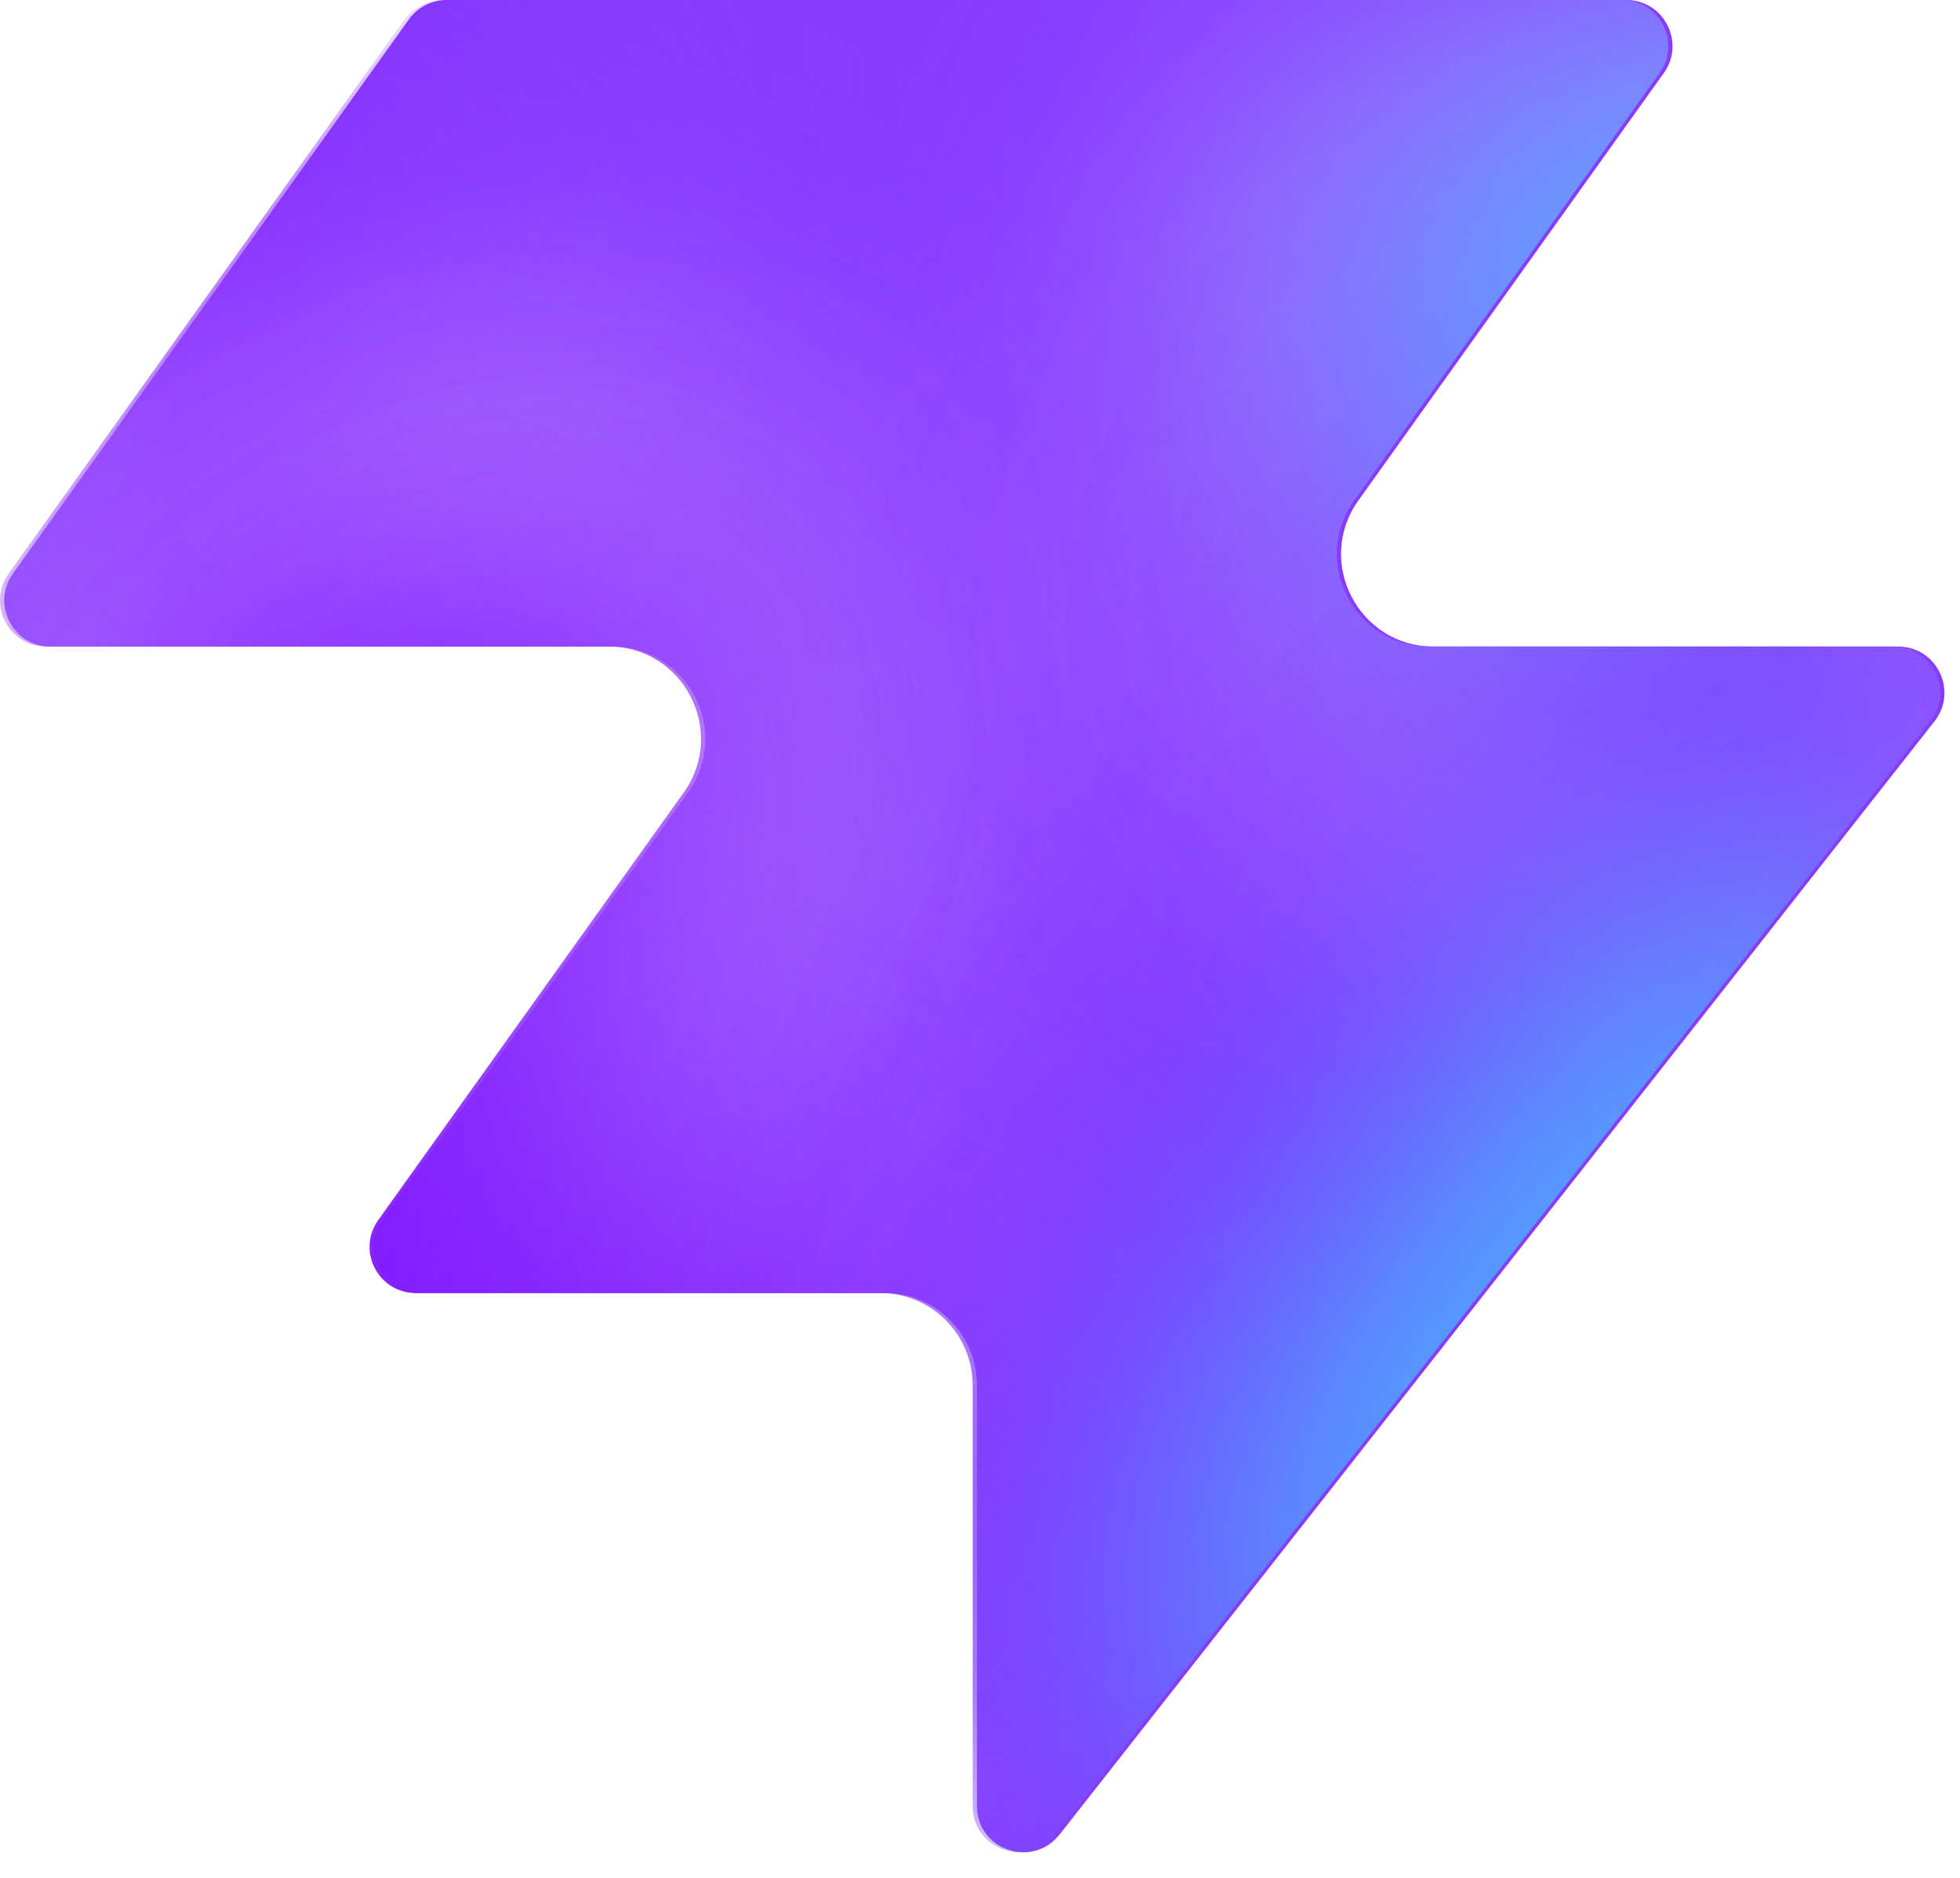
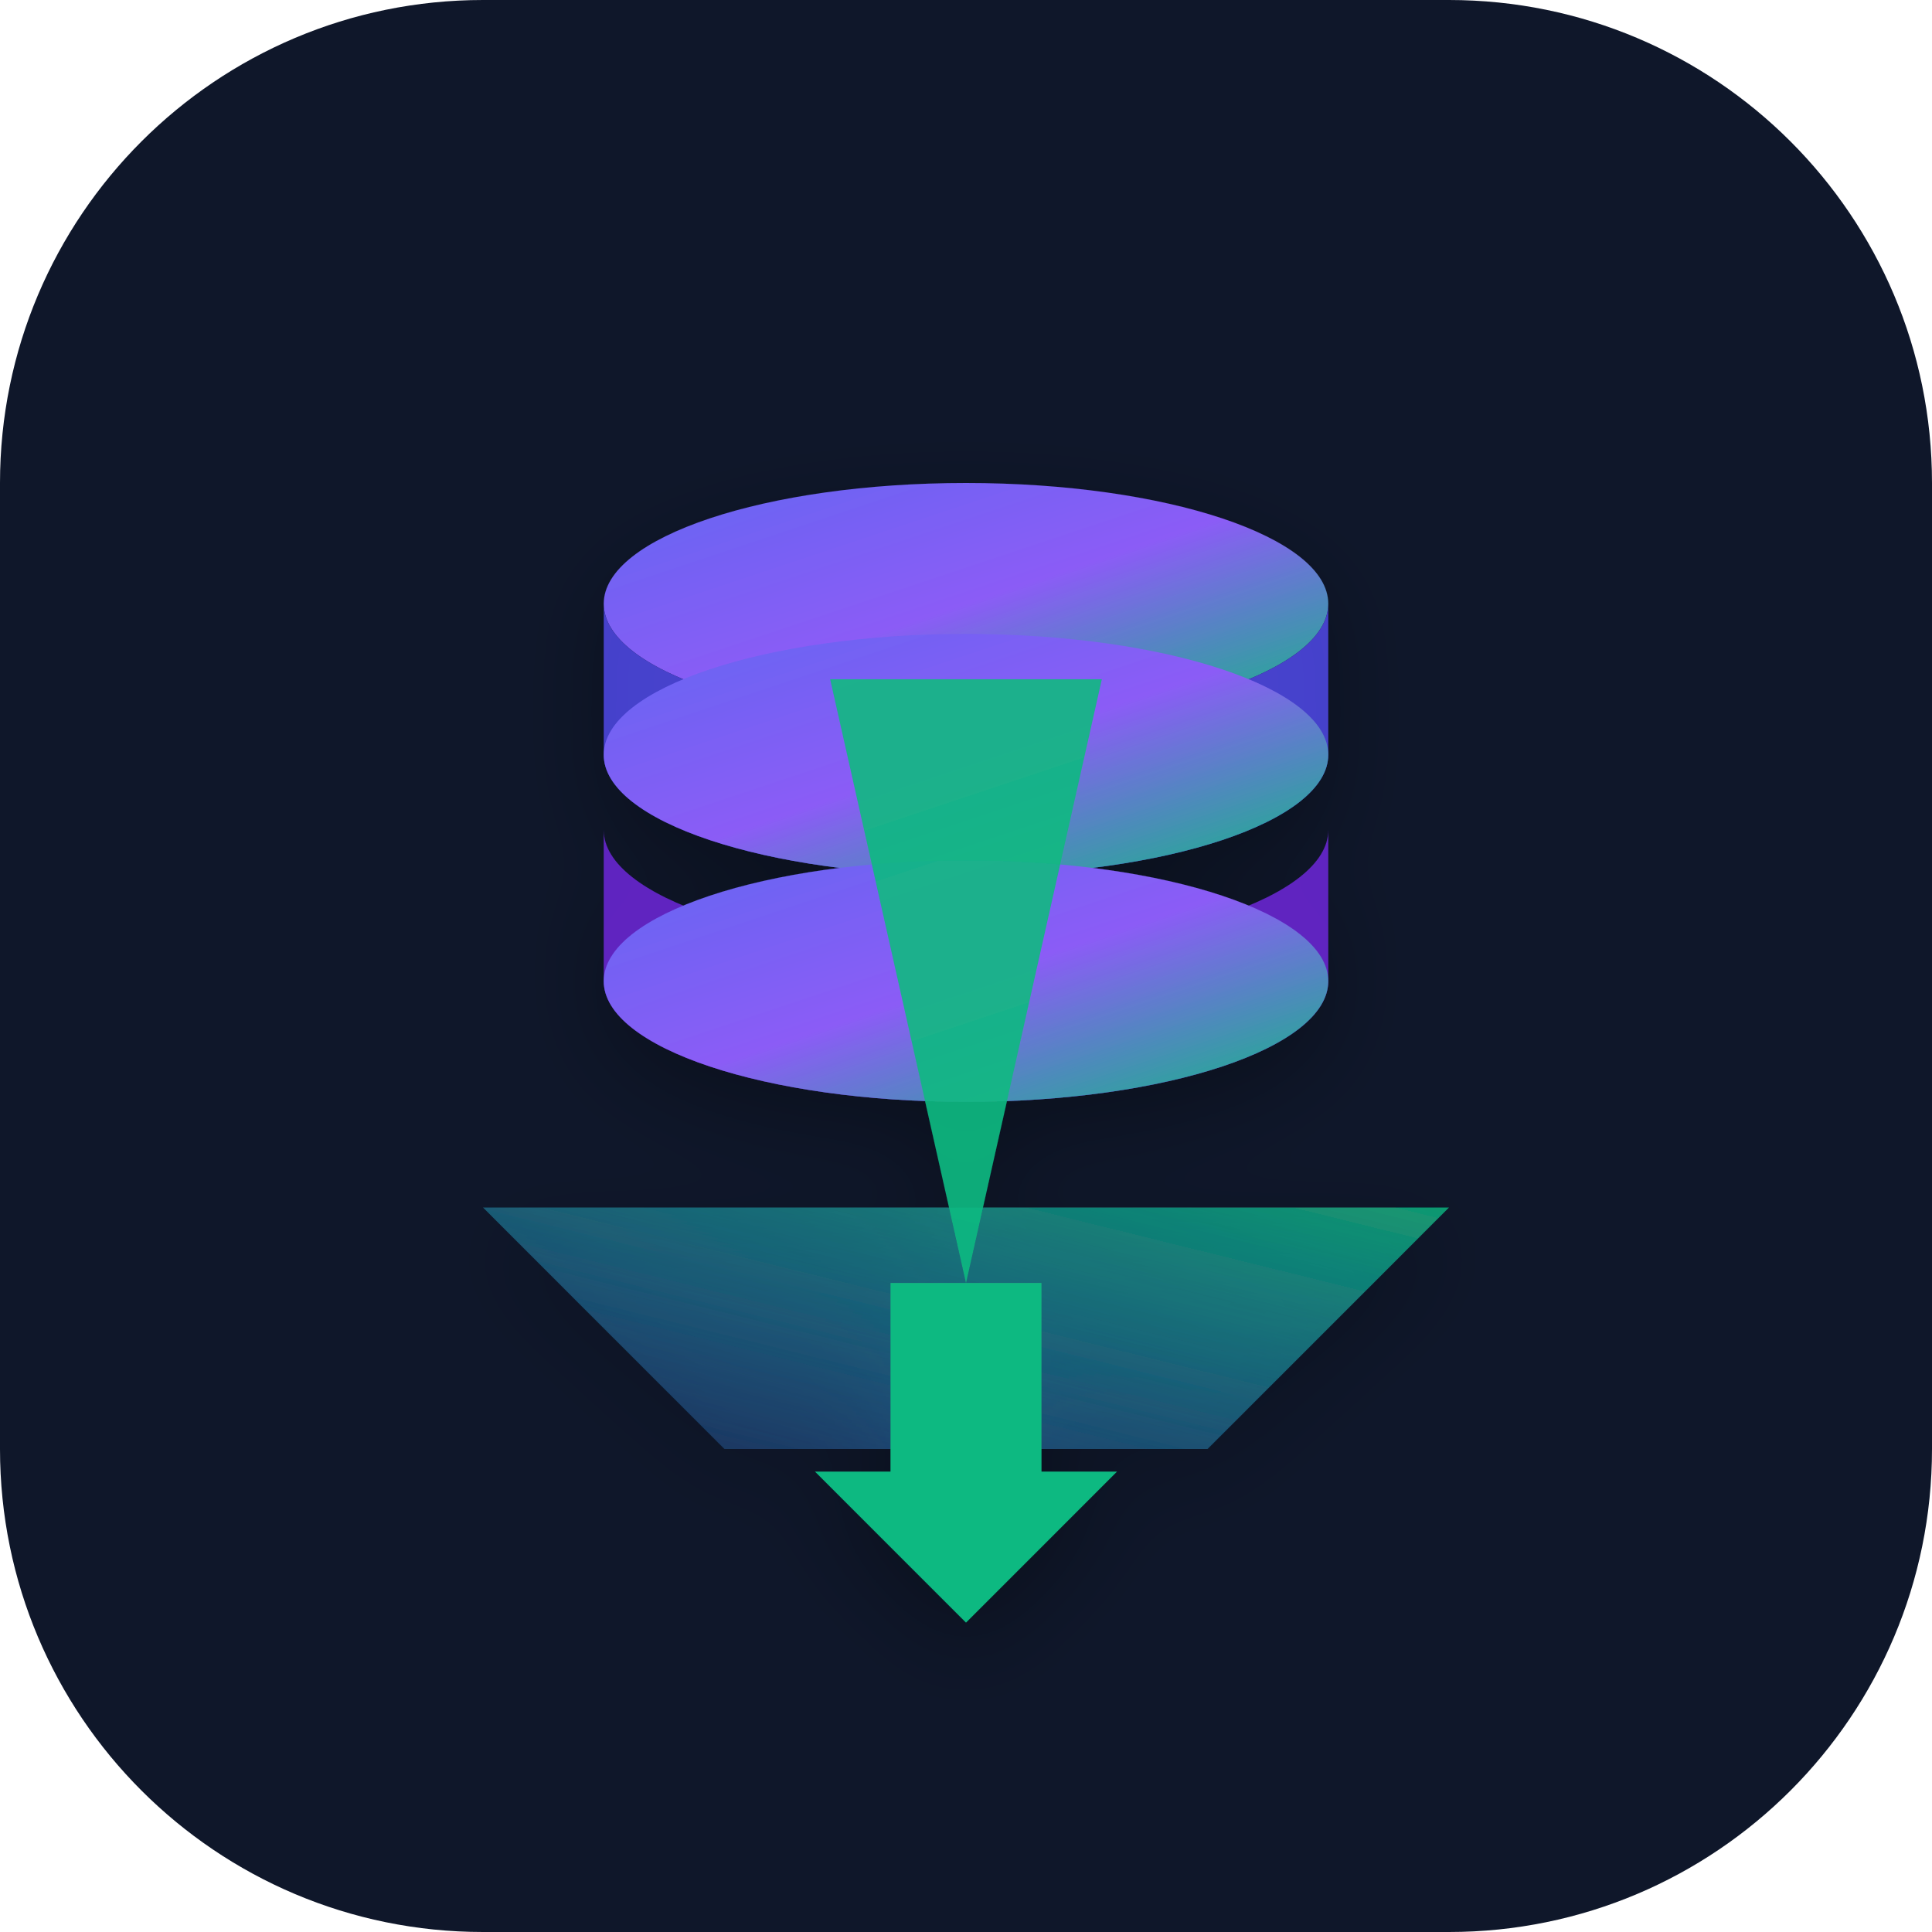
- <svg xmlns="http://www.w3.org/2000/svg" width="48" height="46" fill="none" viewBox="0 0 48 46">
-   <path fill="#863bff" d="M25.946 44.938c-.664.845-2.021.375-2.021-.698V33.937a2.26 2.26 0 0 0-2.262-2.262H10.287c-.92 0-1.456-1.04-.92-1.788l7.48-10.471c1.07-1.497 0-3.578-1.842-3.578H1.237c-.92 0-1.456-1.04-.92-1.788L10.013.474c.214-.297.556-.474.92-.474h28.894c.92 0 1.456 1.04.92 1.788l-7.48 10.471c-1.07 1.498 0 3.579 1.842 3.579h11.377c.943 0 1.473 1.088.89 1.83L25.947 44.94z" style="fill:#863bff;fill:color(display-p3 .525 .23 1);fill-opacity:1" />
-   <mask id="a" width="48" height="46" x="0" y="0" maskUnits="userSpaceOnUse" style="mask-type:alpha">
-     <path fill="#000" d="M25.842 44.938c-.664.844-2.021.375-2.021-.698V33.937a2.26 2.26 0 0 0-2.262-2.262H10.183c-.92 0-1.456-1.04-.92-1.788l7.48-10.471c1.07-1.498 0-3.579-1.842-3.579H1.133c-.92 0-1.456-1.04-.92-1.787L9.91.473c.214-.297.556-.474.92-.474h28.894c.92 0 1.456 1.04.92 1.788l-7.48 10.471c-1.07 1.498 0 3.578 1.842 3.578h11.377c.943 0 1.473 1.088.89 1.832L25.843 44.94z" style="fill:#000;fill-opacity:1" />
-   </mask>
-   <g mask="url(#a)">
-     <g filter="url(#b)">
-       <ellipse cx="5.508" cy="14.704" fill="#ede6ff" rx="5.508" ry="14.704" style="fill:#ede6ff;fill:color(display-p3 .927 .903 1);fill-opacity:1" transform="matrix(.00324 1 1 -.00324 -4.47 31.516)" />
-     </g>
-     <g filter="url(#c)">
-       <ellipse cx="10.399" cy="29.851" fill="#ede6ff" rx="10.399" ry="29.851" style="fill:#ede6ff;fill:color(display-p3 .927 .903 1);fill-opacity:1" transform="matrix(.00324 1 1 -.00324 -39.328 7.883)" />
-     </g>
-     <g filter="url(#d)">
-       <ellipse cx="5.508" cy="30.487" fill="#7e14ff" rx="5.508" ry="30.487" style="fill:#7e14ff;fill:color(display-p3 .492 .077 1);fill-opacity:1" transform="rotate(89.814 -25.913 -14.639)scale(1 -1)" />
-     </g>
-     <g filter="url(#e)">
-       <ellipse cx="5.508" cy="30.599" fill="#7e14ff" rx="5.508" ry="30.599" style="fill:#7e14ff;fill:color(display-p3 .492 .077 1);fill-opacity:1" transform="rotate(89.814 -32.644 -3.334)scale(1 -1)" />
-     </g>
-     <g filter="url(#f)">
-       <ellipse cx="5.508" cy="30.599" fill="#7e14ff" rx="5.508" ry="30.599" style="fill:#7e14ff;fill:color(display-p3 .492 .077 1);fill-opacity:1" transform="matrix(.00324 1 1 -.00324 -34.34 30.47)" />
-     </g>
-     <g filter="url(#g)">
-       <ellipse cx="14.072" cy="22.078" fill="#ede6ff" rx="14.072" ry="22.078" style="fill:#ede6ff;fill:color(display-p3 .927 .903 1);fill-opacity:1" transform="rotate(93.35 24.506 48.493)scale(-1 1)" />
-     </g>
-     <g filter="url(#h)">
-       <ellipse cx="3.47" cy="21.501" fill="#7e14ff" rx="3.47" ry="21.501" style="fill:#7e14ff;fill:color(display-p3 .492 .077 1);fill-opacity:1" transform="rotate(89.009 28.708 47.59)scale(-1 1)" />
-     </g>
-     <g filter="url(#i)">
-       <ellipse cx="3.47" cy="21.501" fill="#7e14ff" rx="3.47" ry="21.501" style="fill:#7e14ff;fill:color(display-p3 .492 .077 1);fill-opacity:1" transform="rotate(89.009 28.708 47.59)scale(-1 1)" />
-     </g>
-     <g filter="url(#j)">
-       <ellipse cx=".387" cy="8.972" fill="#7e14ff" rx="4.407" ry="29.108" style="fill:#7e14ff;fill:color(display-p3 .492 .077 1);fill-opacity:1" transform="rotate(39.51 .387 8.972)" />
-     </g>
-     <g filter="url(#k)">
-       <ellipse cx="47.523" cy="-6.092" fill="#7e14ff" rx="4.407" ry="29.108" style="fill:#7e14ff;fill:color(display-p3 .492 .077 1);fill-opacity:1" transform="rotate(37.892 47.523 -6.092)" />
-     </g>
-     <g filter="url(#l)">
-       <ellipse cx="41.412" cy="6.333" fill="#47bfff" rx="5.971" ry="9.665" style="fill:#47bfff;fill:color(display-p3 .28 .748 1);fill-opacity:1" transform="rotate(37.892 41.412 6.333)" />
-     </g>
-     <g filter="url(#m)">
-       <ellipse cx="-1.879" cy="38.332" fill="#7e14ff" rx="4.407" ry="29.108" style="fill:#7e14ff;fill:color(display-p3 .492 .077 1);fill-opacity:1" transform="rotate(37.892 -1.88 38.332)" />
-     </g>
-     <g filter="url(#n)">
-       <ellipse cx="-1.879" cy="38.332" fill="#7e14ff" rx="4.407" ry="29.108" style="fill:#7e14ff;fill:color(display-p3 .492 .077 1);fill-opacity:1" transform="rotate(37.892 -1.88 38.332)" />
-     </g>
-     <g filter="url(#o)">
-       <ellipse cx="35.651" cy="29.907" fill="#7e14ff" rx="4.407" ry="29.108" style="fill:#7e14ff;fill:color(display-p3 .492 .077 1);fill-opacity:1" transform="rotate(37.892 35.651 29.907)" />
-     </g>
-     <g filter="url(#p)">
-       <ellipse cx="38.418" cy="32.4" fill="#47bfff" rx="5.971" ry="15.297" style="fill:#47bfff;fill:color(display-p3 .28 .748 1);fill-opacity:1" transform="rotate(37.892 38.418 32.4)" />
-     </g>
-   </g>
+ <svg xmlns="http://www.w3.org/2000/svg" viewBox="0 0 512 512" width="100%" height="100%">
  <defs>
-     <filter id="b" width="60.045" height="41.654" x="-19.77" y="16.149" color-interpolation-filters="sRGB" filterUnits="userSpaceOnUse">
-       <feFlood flood-opacity="0" result="BackgroundImageFix" />
-       <feBlend in="SourceGraphic" in2="BackgroundImageFix" result="shape" />
-       <feGaussianBlur result="effect1_foregroundBlur_2002_17158" stdDeviation="7.659" />
-     </filter>
-     <filter id="c" width="90.34" height="51.437" x="-54.613" y="-7.533" color-interpolation-filters="sRGB" filterUnits="userSpaceOnUse">
-       <feFlood flood-opacity="0" result="BackgroundImageFix" />
-       <feBlend in="SourceGraphic" in2="BackgroundImageFix" result="shape" />
-       <feGaussianBlur result="effect1_foregroundBlur_2002_17158" stdDeviation="7.659" />
-     </filter>
-     <filter id="d" width="79.355" height="29.4" x="-49.64" y="2.03" color-interpolation-filters="sRGB" filterUnits="userSpaceOnUse">
-       <feFlood flood-opacity="0" result="BackgroundImageFix" />
-       <feBlend in="SourceGraphic" in2="BackgroundImageFix" result="shape" />
-       <feGaussianBlur result="effect1_foregroundBlur_2002_17158" stdDeviation="4.596" />
-     </filter>
-     <filter id="e" width="79.579" height="29.4" x="-45.045" y="20.029" color-interpolation-filters="sRGB" filterUnits="userSpaceOnUse">
-       <feFlood flood-opacity="0" result="BackgroundImageFix" />
-       <feBlend in="SourceGraphic" in2="BackgroundImageFix" result="shape" />
-       <feGaussianBlur result="effect1_foregroundBlur_2002_17158" stdDeviation="4.596" />
-     </filter>
-     <filter id="f" width="79.579" height="29.4" x="-43.513" y="21.178" color-interpolation-filters="sRGB" filterUnits="userSpaceOnUse">
-       <feFlood flood-opacity="0" result="BackgroundImageFix" />
-       <feBlend in="SourceGraphic" in2="BackgroundImageFix" result="shape" />
-       <feGaussianBlur result="effect1_foregroundBlur_2002_17158" stdDeviation="4.596" />
-     </filter>
-     <filter id="g" width="74.749" height="58.852" x="15.756" y="-17.901" color-interpolation-filters="sRGB" filterUnits="userSpaceOnUse">
-       <feFlood flood-opacity="0" result="BackgroundImageFix" />
-       <feBlend in="SourceGraphic" in2="BackgroundImageFix" result="shape" />
-       <feGaussianBlur result="effect1_foregroundBlur_2002_17158" stdDeviation="7.659" />
-     </filter>
-     <filter id="h" width="61.377" height="25.362" x="23.548" y="2.284" color-interpolation-filters="sRGB" filterUnits="userSpaceOnUse">
-       <feFlood flood-opacity="0" result="BackgroundImageFix" />
-       <feBlend in="SourceGraphic" in2="BackgroundImageFix" result="shape" />
-       <feGaussianBlur result="effect1_foregroundBlur_2002_17158" stdDeviation="4.596" />
-     </filter>
-     <filter id="i" width="61.377" height="25.362" x="23.548" y="2.284" color-interpolation-filters="sRGB" filterUnits="userSpaceOnUse">
-       <feFlood flood-opacity="0" result="BackgroundImageFix" />
-       <feBlend in="SourceGraphic" in2="BackgroundImageFix" result="shape" />
-       <feGaussianBlur result="effect1_foregroundBlur_2002_17158" stdDeviation="4.596" />
-     </filter>
-     <filter id="j" width="56.045" height="63.649" x="-27.636" y="-22.853" color-interpolation-filters="sRGB" filterUnits="userSpaceOnUse">
-       <feFlood flood-opacity="0" result="BackgroundImageFix" />
-       <feBlend in="SourceGraphic" in2="BackgroundImageFix" result="shape" />
-       <feGaussianBlur result="effect1_foregroundBlur_2002_17158" stdDeviation="4.596" />
-     </filter>
-     <filter id="k" width="54.814" height="64.646" x="20.116" y="-38.415" color-interpolation-filters="sRGB" filterUnits="userSpaceOnUse">
-       <feFlood flood-opacity="0" result="BackgroundImageFix" />
-       <feBlend in="SourceGraphic" in2="BackgroundImageFix" result="shape" />
-       <feGaussianBlur result="effect1_foregroundBlur_2002_17158" stdDeviation="4.596" />
-     </filter>
-     <filter id="l" width="33.541" height="35.313" x="24.641" y="-11.323" color-interpolation-filters="sRGB" filterUnits="userSpaceOnUse">
-       <feFlood flood-opacity="0" result="BackgroundImageFix" />
-       <feBlend in="SourceGraphic" in2="BackgroundImageFix" result="shape" />
-       <feGaussianBlur result="effect1_foregroundBlur_2002_17158" stdDeviation="4.596" />
-     </filter>
-     <filter id="m" width="54.814" height="64.646" x="-29.286" y="6.009" color-interpolation-filters="sRGB" filterUnits="userSpaceOnUse">
-       <feFlood flood-opacity="0" result="BackgroundImageFix" />
-       <feBlend in="SourceGraphic" in2="BackgroundImageFix" result="shape" />
-       <feGaussianBlur result="effect1_foregroundBlur_2002_17158" stdDeviation="4.596" />
-     </filter>
-     <filter id="n" width="54.814" height="64.646" x="-29.286" y="6.009" color-interpolation-filters="sRGB" filterUnits="userSpaceOnUse">
-       <feFlood flood-opacity="0" result="BackgroundImageFix" />
-       <feBlend in="SourceGraphic" in2="BackgroundImageFix" result="shape" />
-       <feGaussianBlur result="effect1_foregroundBlur_2002_17158" stdDeviation="4.596" />
-     </filter>
-     <filter id="o" width="54.814" height="64.646" x="8.244" y="-2.416" color-interpolation-filters="sRGB" filterUnits="userSpaceOnUse">
-       <feFlood flood-opacity="0" result="BackgroundImageFix" />
-       <feBlend in="SourceGraphic" in2="BackgroundImageFix" result="shape" />
-       <feGaussianBlur result="effect1_foregroundBlur_2002_17158" stdDeviation="4.596" />
-     </filter>
-     <filter id="p" width="39.409" height="43.623" x="18.713" y="10.588" color-interpolation-filters="sRGB" filterUnits="userSpaceOnUse">
-       <feFlood flood-opacity="0" result="BackgroundImageFix" />
-       <feBlend in="SourceGraphic" in2="BackgroundImageFix" result="shape" />
-       <feGaussianBlur result="effect1_foregroundBlur_2002_17158" stdDeviation="4.596" />
+     <linearGradient id="indigo-emerald" x1="0%" y1="0%" x2="100%" y2="100%">
+       <stop offset="0%" stop-color="#6366f1" />
+       <stop offset="50%" stop-color="#8b5cf6" />
+       <stop offset="100%" stop-color="#10b981" />
+     </linearGradient>
+     <linearGradient id="glow" x1="0%" y1="100%" x2="100%" y2="0%">
+       <stop offset="0%" stop-color="#3b82f6" stop-opacity="0.2" />
+       <stop offset="100%" stop-color="#10b981" stop-opacity="0.8" />
+     </linearGradient>
+     <filter id="shadow" x="-10%" y="-10%" width="120%" height="120%">
+       <feDropShadow dx="0" dy="8" stdDeviation="12" flood-color="#000000" flood-opacity="0.3" />
    </filter>
  </defs>
+   <rect width="512" height="512" rx="128" fill="#0f172a" />
+   <g filter="url(#shadow)">
+     <path d="M 128 320 L 384 320 L 320 384 L 192 384 Z" fill="url(#glow)" />
+     <ellipse cx="256" cy="160" rx="96" ry="32" fill="url(#indigo-emerald)" />
+     <path d="M 160 160 A 96 32 0 0 0 352 160 V 200 A 96 32 0 0 1 160 200 Z" fill="#4f46e5" opacity="0.85" />
+     <ellipse cx="256" cy="200" rx="96" ry="32" fill="url(#indigo-emerald)" />
+     <path d="M 160 220 A 96 32 0 0 0 352 220 V 260 A 96 32 0 0 1 160 260 Z" fill="#6d28d9" opacity="0.85" />
+     <ellipse cx="256" cy="260" rx="96" ry="32" fill="url(#indigo-emerald)" />
+     <path d="M 220 180 L 292 180 L 256 340 Z" fill="#10b981" opacity="0.9" />
+     <path d="M 236 340 H 276 V 400 H 236 Z" fill="#10b981" />
+     <polygon points="216,390 256,430 296,390" fill="#10b981" />
+   </g>
</svg>
